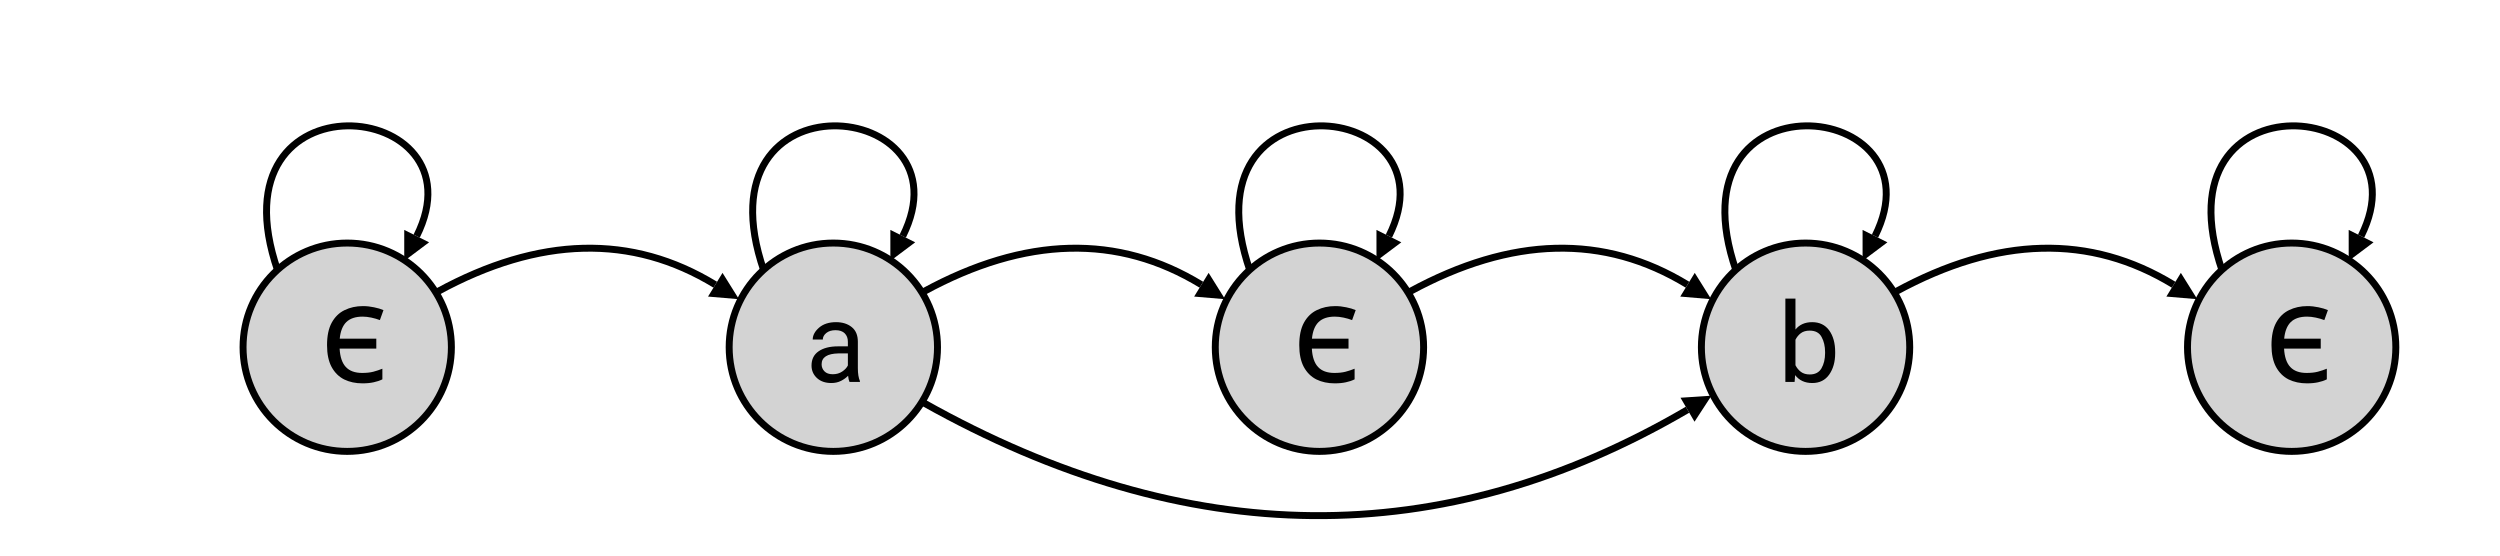
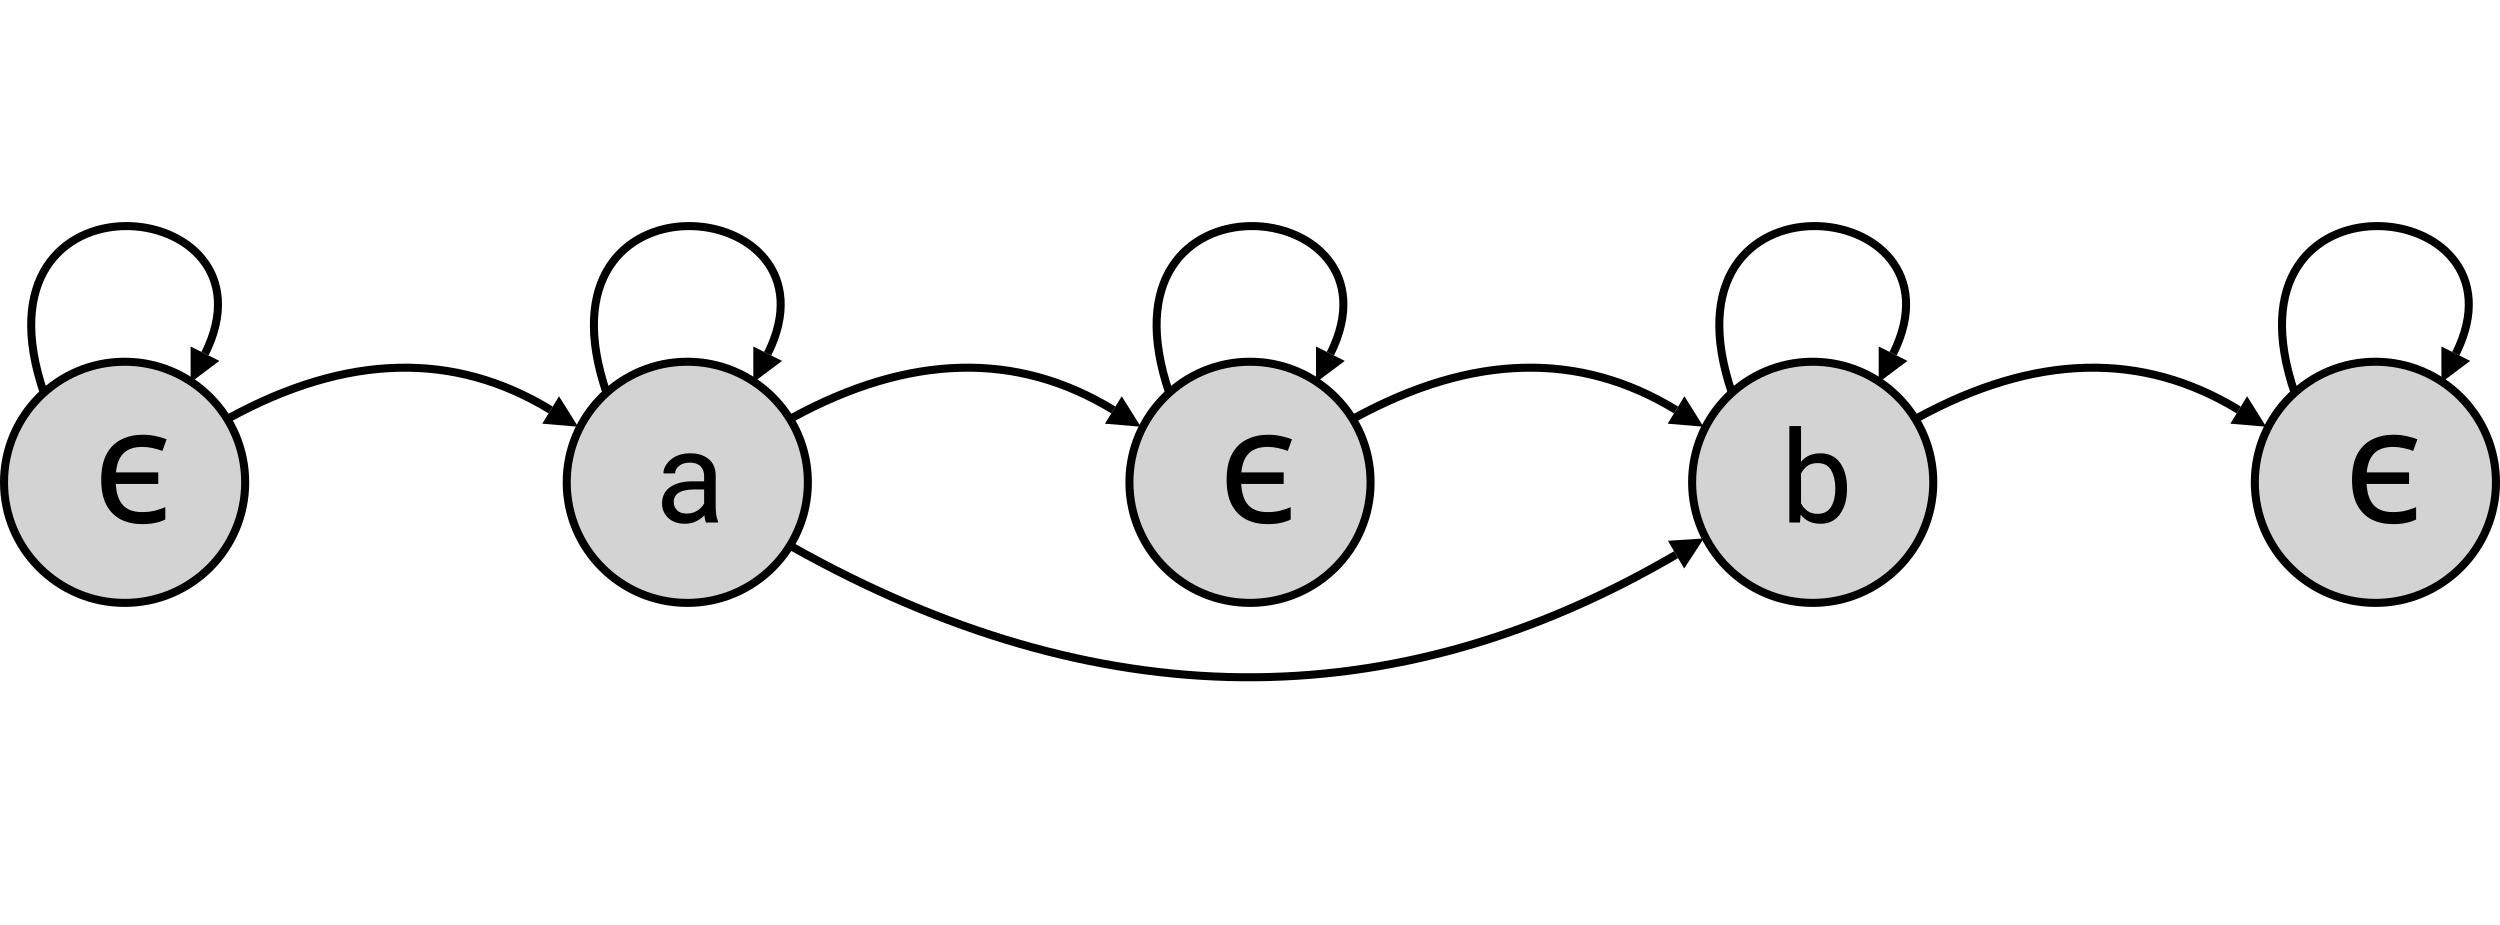
- <svg xmlns="http://www.w3.org/2000/svg" height="80" width="360" id="svg">
-   <marker id="triangle" viewBox="0 0 10 10" refX="0" refY="5" markerUnits="strokeWidth" markerWidth="4" markerHeight="6" orient="auto">
-     <path d="M 0 0 L 10 5 L 0 10 z" />
-   </marker>
-   <defs>
-     <style type="text/css">
+ <svg xmlns="http://www.w3.org/2000/svg" height="115" width="311" id="svg" version="1.1">
+   <defs id="defs7">
+     <style type="text/css" id="style5">
  svg {
    font: 400 16px/1.55em -apple-system, BlinkMacSystemFont, "Roboto", Helvetica, sans-serif;
  }
  </style>
  </defs>
-   <circle cx="50" cy="50" r="15" stroke="black" stroke-width="1" fill="#d3d3d3" />
-   <circle cx="120" cy="50" r="15" stroke="black" stroke-width="1" fill="#d3d3d3" />
-   <circle cx="190" cy="50" r="15" stroke="black" stroke-width="1" fill="#d3d3d3" />
-   <circle cx="260" cy="50" r="15" stroke="black" stroke-width="1" fill="#d3d3d3" />
-   <circle cx="330" cy="50" r="15" stroke="black" stroke-width="1" fill="#d3d3d3" />
-   <text x="46" y="55" font-family="STIXGeneral-Italic" font-size="20px">ϵ</text>
-   <text x="116" y="55">a</text>
-   <text x="186" y="55" font-family="STIXGeneral-Italic" font-size="20px">ϵ</text>
-   <text x="256" y="55">b</text>
-   <text x="326" y="55" font-family="STIXGeneral-Italic" font-size="20px">ϵ</text>
-   <path d="M 40 39 C 30 10 70 14 60 34" stroke="black" fill="transparent" marker-end="url(#triangle)" />
-   <path d="M 63 42 Q 85 30 103 41" stroke="black" fill="transparent" marker-end="url(#triangle)" />
-   <path d="M 110 39 C 100 10 140 14 130 34" stroke="black" fill="transparent" marker-end="url(#triangle)" />
-   <path d="M 133 42 Q 155 30 173 41" stroke="black" fill="transparent" marker-end="url(#triangle)" />
-   <path d="M 180 39 C 170 10 210 14 200 34" stroke="black" fill="transparent" marker-end="url(#triangle)" />
-   <path d="M 203 42 Q 225 30 243 41" stroke="black" fill="transparent" marker-end="url(#triangle)" />
-   <path d="M 250 39 C 240 10 280 14 270 34" stroke="black" fill="transparent" marker-end="url(#triangle)" />
-   <path d="M 273 42 Q 295 30 313 41" stroke="black" fill="transparent" marker-end="url(#triangle)" />
-   <path d="M 320 39 C 310 10 350 14 340 34" stroke="black" fill="transparent" marker-end="url(#triangle)" />
-   <path d="M 133 58 Q 190 90 243 59" stroke="black" fill="transparent" marker-end="url(#triangle)" />
+   <g id="g884" transform="translate(-34.5, 10)">
+     <marker orient="auto" markerHeight="6" markerWidth="4" markerUnits="strokeWidth" refY="5" refX="0" viewBox="0 0 10 10" id="triangle">
+       <path id="path2" d="M 0,0 10,5 0,10 Z" />
+     </marker>
+     <circle id="circle9" r="15" cy="50" cx="50" style="fill:#d3d3d3;stroke:#000000;stroke-width:1" />
+     <circle id="circle11" r="15" cy="50" cx="120" style="fill:#d3d3d3;stroke:#000000;stroke-width:1" />
+     <circle id="circle13" r="15" cy="50" cx="190" style="fill:#d3d3d3;stroke:#000000;stroke-width:1" />
+     <circle id="circle15" r="15" cy="50" cx="260" style="fill:#d3d3d3;stroke:#000000;stroke-width:1" />
+     <circle id="circle17" r="15" cy="50" cx="330" style="fill:#d3d3d3;stroke:#000000;stroke-width:1" />
+     <text id="text19" font-size="20px" y="55" x="46" style="font-size:20px;font-family:STIXGeneral-Italic">ϵ</text>
+     <text id="text21" y="55" x="116">a</text>
+     <text id="text23" font-size="20px" y="55" x="186" style="font-size:20px;font-family:STIXGeneral-Italic">ϵ</text>
+     <text id="text25" y="55" x="256">b</text>
+     <text id="text27" font-size="20px" y="55" x="326" style="font-size:20px;font-family:STIXGeneral-Italic">ϵ</text>
+     <path style="fill:none;stroke:#000000;marker-end:url(#triangle)" id="path29" d="M 40,39 C 30,10 70,14 60,34" />
+     <path style="fill:none;stroke:#000000;marker-end:url(#triangle)" id="path31" d="M 63,42 Q 85,30 103,41" />
+     <path style="fill:none;stroke:#000000;marker-end:url(#triangle)" id="path33" d="M 110,39 C 100,10 140,14 130,34" />
+     <path style="fill:none;stroke:#000000;marker-end:url(#triangle)" id="path35" d="m 133,42 q 22,-12 40,-1" />
+     <path style="fill:none;stroke:#000000;marker-end:url(#triangle)" id="path37" d="M 180,39 C 170,10 210,14 200,34" />
+     <path style="fill:none;stroke:#000000;marker-end:url(#triangle)" id="path39" d="m 203,42 q 22,-12 40,-1" />
+     <path style="fill:none;stroke:#000000;marker-end:url(#triangle)" id="path41" d="M 250,39 C 240,10 280,14 270,34" />
+     <path style="fill:none;stroke:#000000;marker-end:url(#triangle)" id="path43" d="m 273,42 q 22,-12 40,-1" />
+     <path style="fill:none;stroke:#000000;marker-end:url(#triangle)" id="path45" d="M 320,39 C 310,10 350,14 340,34" />
+     <path style="fill:none;stroke:#000000;marker-end:url(#triangle)" id="path47" d="m 133,58 q 57,32 110,1" />
+   </g>
</svg>
